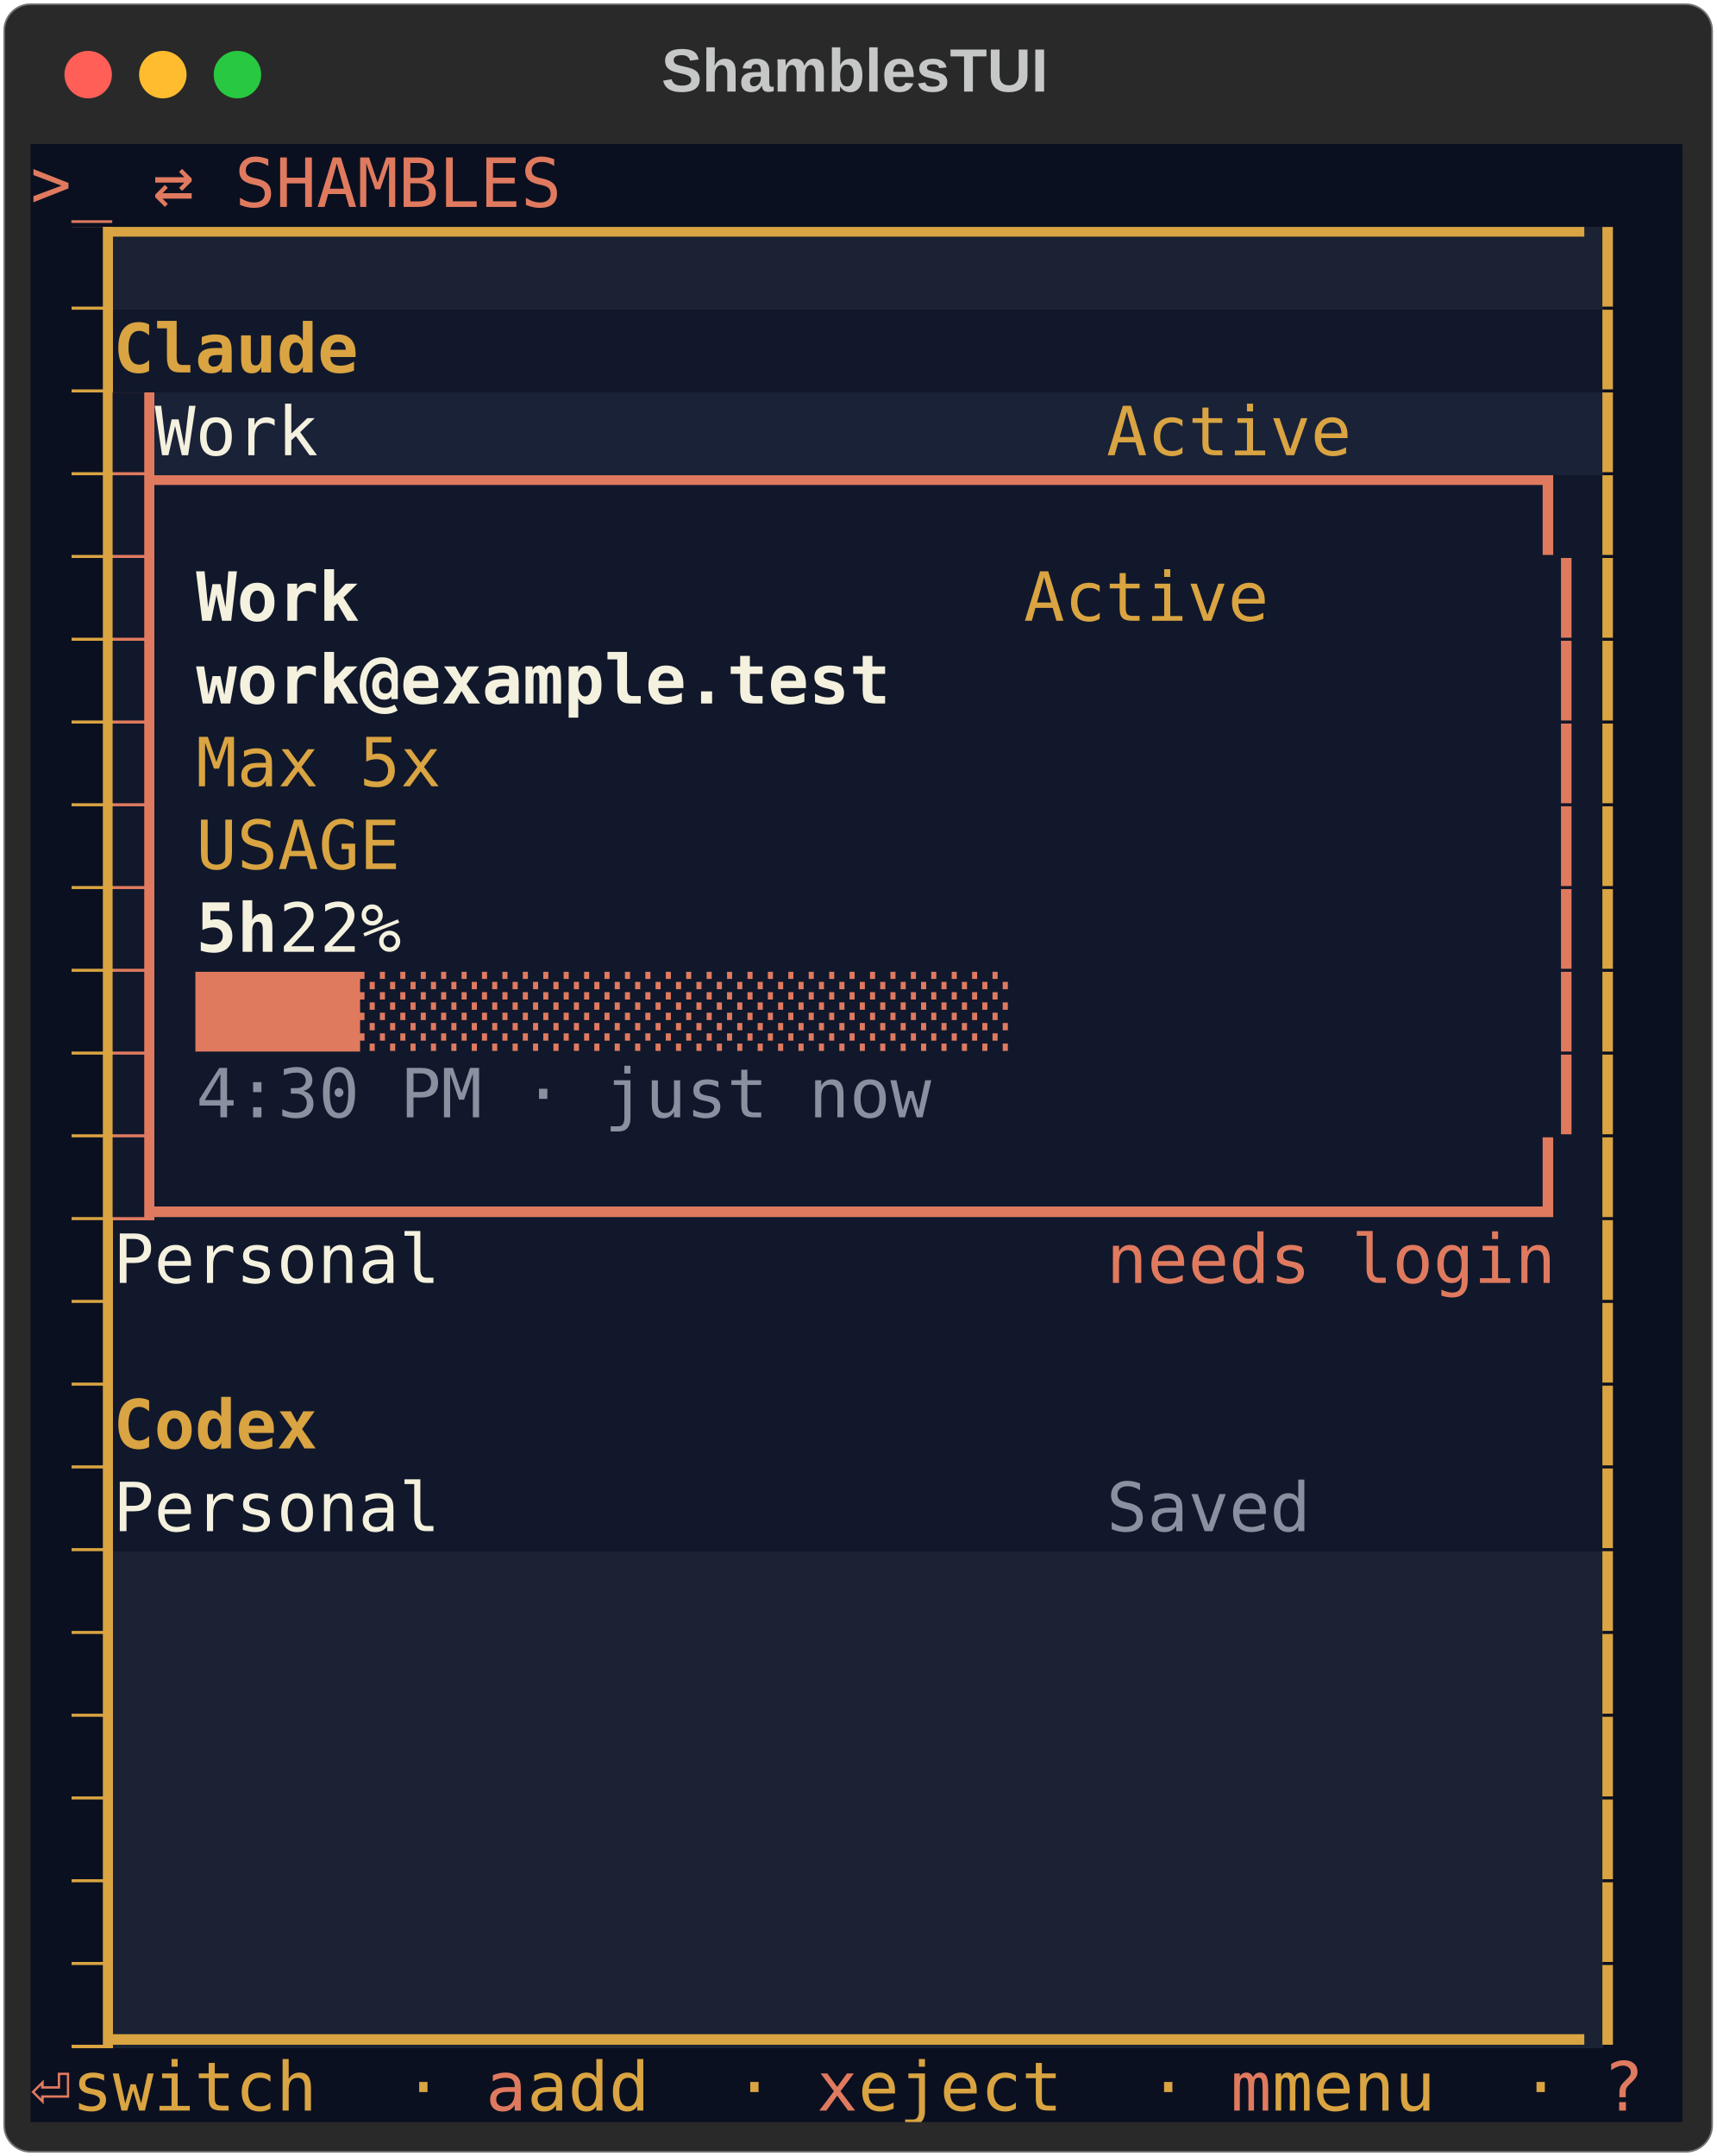
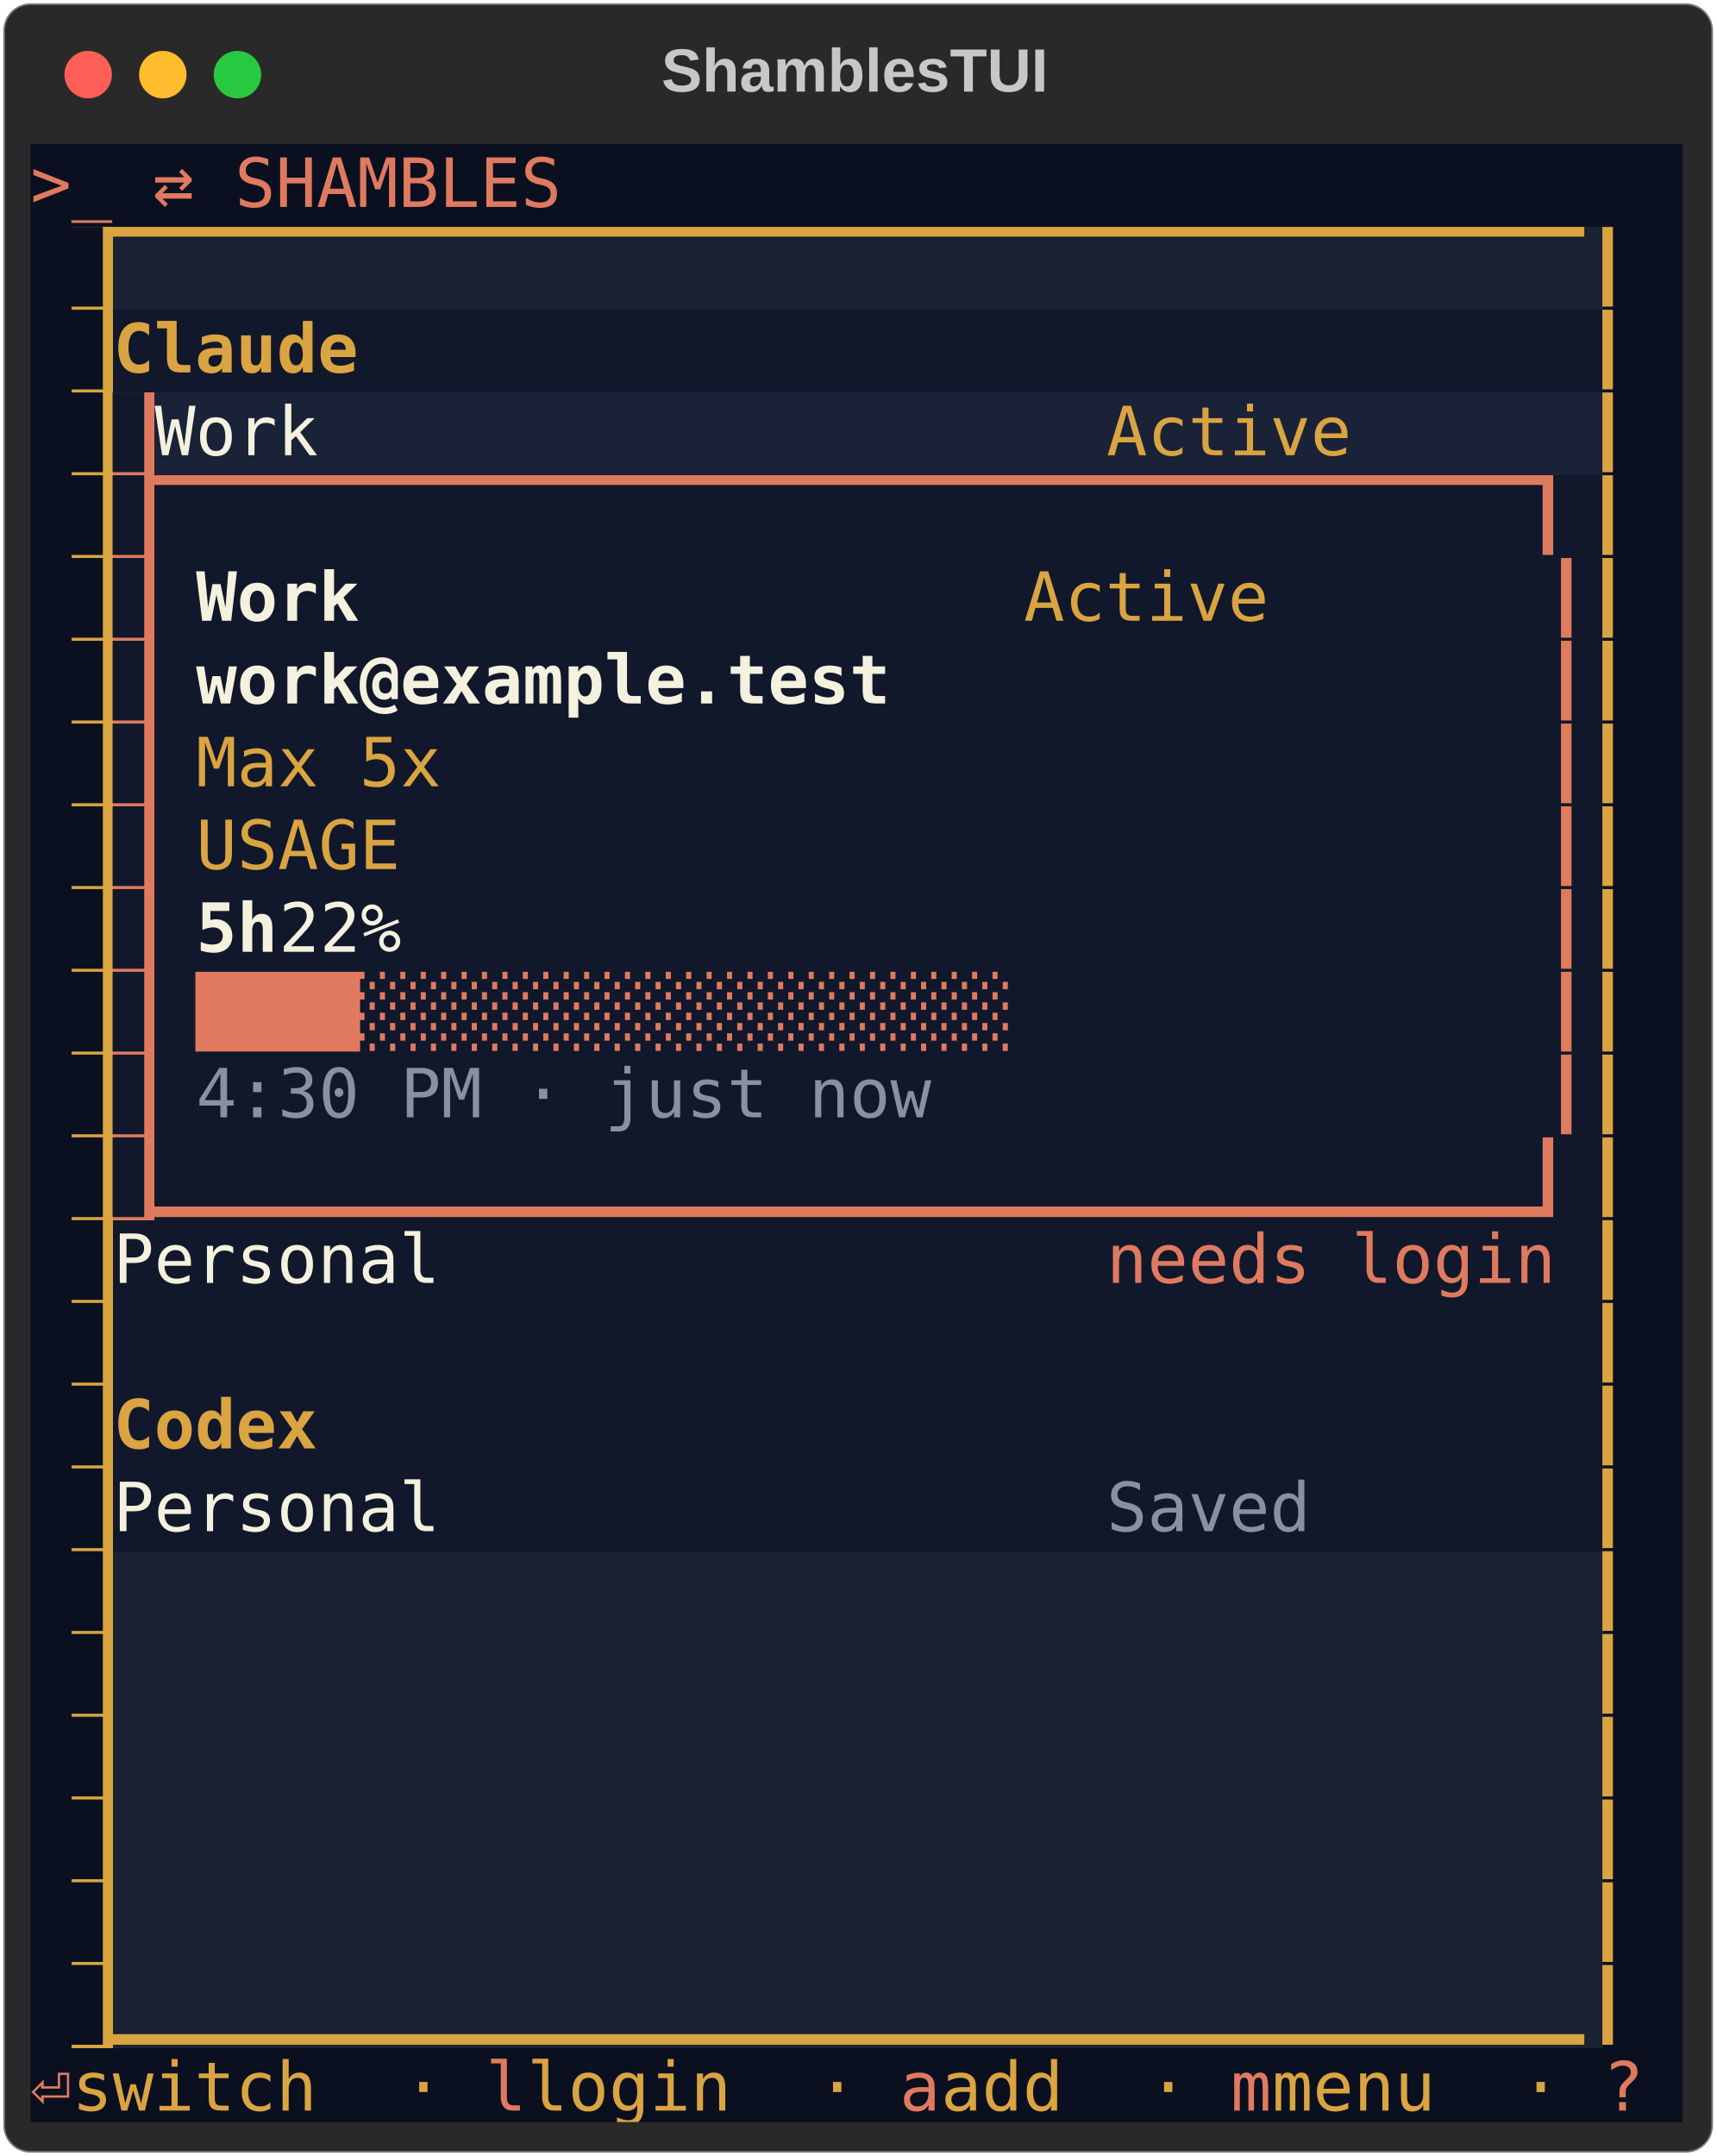
<svg xmlns="http://www.w3.org/2000/svg" class="rich-terminal" viewBox="0 0 506 635.6">
  <style>

    @font-face {
        font-family: "Fira Code";
        src: local("FiraCode-Regular"),
                url("https://cdnjs.cloudflare.com/ajax/libs/firacode/6.2.0/woff2/FiraCode-Regular.woff2") format("woff2"),
                url("https://cdnjs.cloudflare.com/ajax/libs/firacode/6.2.0/woff/FiraCode-Regular.woff") format("woff");
        font-style: normal;
        font-weight: 400;
    }
    @font-face {
        font-family: "Fira Code";
        src: local("FiraCode-Bold"),
                url("https://cdnjs.cloudflare.com/ajax/libs/firacode/6.2.0/woff2/FiraCode-Bold.woff2") format("woff2"),
                url("https://cdnjs.cloudflare.com/ajax/libs/firacode/6.2.0/woff/FiraCode-Bold.woff") format("woff");
        font-style: bold;
        font-weight: 700;
    }

    .terminal-matrix {
        font-family: Fira Code, monospace;
        font-size: 20px;
        line-height: 24.4px;
        font-variant-east-asian: full-width;
    }

    .terminal-title {
        font-size: 18px;
        font-weight: bold;
        font-family: arial;
    }

    .terminal-r1 { fill: #e07a5f }
.terminal-r2 { fill: #c5c8c6 }
.terminal-r3 { fill: #0b1020 }
.terminal-r4 { fill: #d9a441 }
.terminal-r5 { fill: #d9a441;font-weight: bold }
.terminal-r6 { fill: #11182b }
.terminal-r7 { fill: #f4f1de }
.terminal-r8 { fill: #f4f1de;font-weight: bold }
.terminal-r9 { fill: #8b90a0 }
    </style>
  <defs>
    <clipPath id="terminal-clip-terminal">
      <rect x="0" y="0" width="487.0" height="584.6" />
    </clipPath>
    <clipPath id="terminal-line-0">
      <rect x="0" y="1.5" width="488" height="24.65" />
    </clipPath>
    <clipPath id="terminal-line-1">
      <rect x="0" y="25.9" width="488" height="24.65" />
    </clipPath>
    <clipPath id="terminal-line-2">
      <rect x="0" y="50.3" width="488" height="24.65" />
    </clipPath>
    <clipPath id="terminal-line-3">
      <rect x="0" y="74.7" width="488" height="24.65" />
    </clipPath>
    <clipPath id="terminal-line-4">
      <rect x="0" y="99.1" width="488" height="24.65" />
    </clipPath>
    <clipPath id="terminal-line-5">
      <rect x="0" y="123.5" width="488" height="24.65" />
    </clipPath>
    <clipPath id="terminal-line-6">
      <rect x="0" y="147.9" width="488" height="24.65" />
    </clipPath>
    <clipPath id="terminal-line-7">
      <rect x="0" y="172.3" width="488" height="24.65" />
    </clipPath>
    <clipPath id="terminal-line-8">
      <rect x="0" y="196.7" width="488" height="24.65" />
    </clipPath>
    <clipPath id="terminal-line-9">
      <rect x="0" y="221.1" width="488" height="24.65" />
    </clipPath>
    <clipPath id="terminal-line-10">
      <rect x="0" y="245.5" width="488" height="24.65" />
    </clipPath>
    <clipPath id="terminal-line-11">
      <rect x="0" y="269.9" width="488" height="24.65" />
    </clipPath>
    <clipPath id="terminal-line-12">
      <rect x="0" y="294.3" width="488" height="24.65" />
    </clipPath>
    <clipPath id="terminal-line-13">
      <rect x="0" y="318.7" width="488" height="24.65" />
    </clipPath>
    <clipPath id="terminal-line-14">
      <rect x="0" y="343.1" width="488" height="24.65" />
    </clipPath>
    <clipPath id="terminal-line-15">
      <rect x="0" y="367.5" width="488" height="24.65" />
    </clipPath>
    <clipPath id="terminal-line-16">
      <rect x="0" y="391.9" width="488" height="24.65" />
    </clipPath>
    <clipPath id="terminal-line-17">
      <rect x="0" y="416.3" width="488" height="24.65" />
    </clipPath>
    <clipPath id="terminal-line-18">
      <rect x="0" y="440.7" width="488" height="24.65" />
    </clipPath>
    <clipPath id="terminal-line-19">
      <rect x="0" y="465.1" width="488" height="24.65" />
    </clipPath>
    <clipPath id="terminal-line-20">
      <rect x="0" y="489.5" width="488" height="24.65" />
    </clipPath>
    <clipPath id="terminal-line-21">
      <rect x="0" y="513.9" width="488" height="24.65" />
    </clipPath>
    <clipPath id="terminal-line-22">
      <rect x="0" y="538.3" width="488" height="24.65" />
    </clipPath>
  </defs>
  <rect fill="#292929" stroke="rgba(255,255,255,0.35)" stroke-width="1" x="1" y="1" width="504" height="633.6" rx="8" />
  <text class="terminal-title" fill="#c5c8c6" text-anchor="middle" x="252" y="27">ShamblesTUI</text>
  <g transform="translate(26,22)">
    <circle cx="0" cy="0" r="7" fill="#ff5f57" />
    <circle cx="22" cy="0" r="7" fill="#febc2e" />
    <circle cx="44" cy="0" r="7" fill="#28c840" />
  </g>
  <g transform="translate(9, 41)" clip-path="url(#terminal-clip-terminal)">
    <rect fill="#0b1020" x="0" y="1.5" width="158.6" height="24.65" shape-rendering="crispEdges" />
    <rect fill="#0b1020" x="158.6" y="1.5" width="329.4" height="24.65" shape-rendering="crispEdges" />
    <rect fill="#0b1020" x="0" y="25.9" width="12.2" height="24.65" shape-rendering="crispEdges" />
    <rect fill="#d9a441" x="12.2" y="25.9" width="12.2" height="24.65" shape-rendering="crispEdges" />
    <rect fill="#1b2234" x="24.4" y="25.9" width="439.2" height="24.65" shape-rendering="crispEdges" />
    <rect fill="#0b1020" x="463.6" y="25.9" width="12.2" height="24.65" shape-rendering="crispEdges" />
    <rect fill="#0b1020" x="475.8" y="25.9" width="12.2" height="24.65" shape-rendering="crispEdges" />
    <rect fill="#0b1020" x="0" y="50.3" width="12.2" height="24.65" shape-rendering="crispEdges" />
    <rect fill="#d9a441" x="12.2" y="50.3" width="12.2" height="24.65" shape-rendering="crispEdges" />
    <rect fill="#11182b" x="24.4" y="50.3" width="73.2" height="24.65" shape-rendering="crispEdges" />
    <rect fill="#11182b" x="97.6" y="50.3" width="366" height="24.65" shape-rendering="crispEdges" />
    <rect fill="#0b1020" x="463.6" y="50.3" width="12.2" height="24.65" shape-rendering="crispEdges" />
    <rect fill="#0b1020" x="475.8" y="50.3" width="12.2" height="24.65" shape-rendering="crispEdges" />
    <rect fill="#0b1020" x="0" y="74.7" width="12.2" height="24.65" shape-rendering="crispEdges" />
    <rect fill="#d9a441" x="12.2" y="74.7" width="12.2" height="24.65" shape-rendering="crispEdges" />
    <rect fill="#e07a5f" x="24.4" y="74.7" width="12.2" height="24.65" shape-rendering="crispEdges" />
    <rect fill="#1a2238" x="36.6" y="74.7" width="280.6" height="24.65" shape-rendering="crispEdges" />
    <rect fill="#1a2238" x="317.2" y="74.7" width="146.4" height="24.65" shape-rendering="crispEdges" />
    <rect fill="#0b1020" x="463.6" y="74.7" width="12.2" height="24.65" shape-rendering="crispEdges" />
    <rect fill="#0b1020" x="475.8" y="74.7" width="12.2" height="24.65" shape-rendering="crispEdges" />
    <rect fill="#0b1020" x="0" y="99.1" width="12.2" height="24.65" shape-rendering="crispEdges" />
    <rect fill="#d9a441" x="12.2" y="99.1" width="12.2" height="24.65" shape-rendering="crispEdges" />
    <rect fill="#e07a5f" x="24.4" y="99.1" width="12.2" height="24.65" shape-rendering="crispEdges" />
    <rect fill="#11182b" x="36.6" y="99.1" width="427" height="24.65" shape-rendering="crispEdges" />
    <rect fill="#0b1020" x="463.6" y="99.1" width="12.2" height="24.65" shape-rendering="crispEdges" />
    <rect fill="#0b1020" x="475.8" y="99.1" width="12.2" height="24.65" shape-rendering="crispEdges" />
    <rect fill="#0b1020" x="0" y="123.5" width="12.2" height="24.65" shape-rendering="crispEdges" />
    <rect fill="#d9a441" x="12.2" y="123.5" width="12.2" height="24.65" shape-rendering="crispEdges" />
    <rect fill="#e07a5f" x="24.4" y="123.5" width="12.2" height="24.65" shape-rendering="crispEdges" />
    <rect fill="#11182b" x="36.6" y="123.5" width="12.2" height="24.65" shape-rendering="crispEdges" />
    <rect fill="#11182b" x="48.8" y="123.5" width="244" height="24.65" shape-rendering="crispEdges" />
    <rect fill="#11182b" x="292.8" y="123.5" width="146.4" height="24.65" shape-rendering="crispEdges" />
    <rect fill="#11182b" x="439.2" y="123.5" width="12.2" height="24.65" shape-rendering="crispEdges" />
    <rect fill="#11182b" x="451.4" y="123.5" width="12.2" height="24.65" shape-rendering="crispEdges" />
    <rect fill="#0b1020" x="463.6" y="123.5" width="12.2" height="24.65" shape-rendering="crispEdges" />
    <rect fill="#0b1020" x="475.8" y="123.5" width="12.2" height="24.65" shape-rendering="crispEdges" />
    <rect fill="#0b1020" x="0" y="147.9" width="12.2" height="24.65" shape-rendering="crispEdges" />
    <rect fill="#d9a441" x="12.2" y="147.9" width="12.2" height="24.65" shape-rendering="crispEdges" />
    <rect fill="#e07a5f" x="24.4" y="147.9" width="12.2" height="24.65" shape-rendering="crispEdges" />
    <rect fill="#11182b" x="36.6" y="147.9" width="12.2" height="24.65" shape-rendering="crispEdges" />
    <rect fill="#11182b" x="48.8" y="147.9" width="390.4" height="24.65" shape-rendering="crispEdges" />
    <rect fill="#11182b" x="439.2" y="147.9" width="12.2" height="24.65" shape-rendering="crispEdges" />
    <rect fill="#11182b" x="451.4" y="147.9" width="12.2" height="24.65" shape-rendering="crispEdges" />
    <rect fill="#0b1020" x="463.6" y="147.9" width="12.2" height="24.65" shape-rendering="crispEdges" />
    <rect fill="#0b1020" x="475.8" y="147.9" width="12.2" height="24.65" shape-rendering="crispEdges" />
    <rect fill="#0b1020" x="0" y="172.3" width="12.2" height="24.65" shape-rendering="crispEdges" />
    <rect fill="#d9a441" x="12.2" y="172.3" width="12.2" height="24.65" shape-rendering="crispEdges" />
    <rect fill="#e07a5f" x="24.4" y="172.3" width="12.2" height="24.65" shape-rendering="crispEdges" />
    <rect fill="#11182b" x="36.6" y="172.3" width="12.2" height="24.65" shape-rendering="crispEdges" />
    <rect fill="#11182b" x="48.8" y="172.3" width="390.4" height="24.65" shape-rendering="crispEdges" />
    <rect fill="#11182b" x="439.2" y="172.3" width="12.2" height="24.65" shape-rendering="crispEdges" />
    <rect fill="#11182b" x="451.4" y="172.3" width="12.2" height="24.65" shape-rendering="crispEdges" />
    <rect fill="#0b1020" x="463.6" y="172.3" width="12.2" height="24.65" shape-rendering="crispEdges" />
    <rect fill="#0b1020" x="475.8" y="172.3" width="12.2" height="24.65" shape-rendering="crispEdges" />
    <rect fill="#0b1020" x="0" y="196.7" width="12.2" height="24.65" shape-rendering="crispEdges" />
    <rect fill="#d9a441" x="12.2" y="196.7" width="12.2" height="24.65" shape-rendering="crispEdges" />
    <rect fill="#e07a5f" x="24.4" y="196.7" width="12.2" height="24.65" shape-rendering="crispEdges" />
    <rect fill="#11182b" x="36.6" y="196.7" width="12.2" height="24.65" shape-rendering="crispEdges" />
    <rect fill="#11182b" x="48.8" y="196.7" width="390.4" height="24.65" shape-rendering="crispEdges" />
    <rect fill="#11182b" x="439.2" y="196.7" width="12.2" height="24.65" shape-rendering="crispEdges" />
    <rect fill="#11182b" x="451.4" y="196.7" width="12.2" height="24.65" shape-rendering="crispEdges" />
    <rect fill="#0b1020" x="463.6" y="196.7" width="12.2" height="24.65" shape-rendering="crispEdges" />
    <rect fill="#0b1020" x="475.8" y="196.7" width="12.2" height="24.65" shape-rendering="crispEdges" />
    <rect fill="#0b1020" x="0" y="221.1" width="12.2" height="24.65" shape-rendering="crispEdges" />
    <rect fill="#d9a441" x="12.2" y="221.1" width="12.2" height="24.65" shape-rendering="crispEdges" />
    <rect fill="#e07a5f" x="24.4" y="221.1" width="12.2" height="24.65" shape-rendering="crispEdges" />
    <rect fill="#11182b" x="36.6" y="221.1" width="12.2" height="24.65" shape-rendering="crispEdges" />
    <rect fill="#11182b" x="48.8" y="221.1" width="24.4" height="24.65" shape-rendering="crispEdges" />
    <rect fill="#11182b" x="73.2" y="221.1" width="366" height="24.65" shape-rendering="crispEdges" />
    <rect fill="#11182b" x="439.2" y="221.1" width="12.2" height="24.65" shape-rendering="crispEdges" />
    <rect fill="#11182b" x="451.4" y="221.1" width="12.2" height="24.65" shape-rendering="crispEdges" />
    <rect fill="#0b1020" x="463.6" y="221.1" width="12.2" height="24.65" shape-rendering="crispEdges" />
    <rect fill="#0b1020" x="475.8" y="221.1" width="12.2" height="24.65" shape-rendering="crispEdges" />
    <rect fill="#0b1020" x="0" y="245.5" width="12.2" height="24.65" shape-rendering="crispEdges" />
    <rect fill="#d9a441" x="12.2" y="245.5" width="12.2" height="24.65" shape-rendering="crispEdges" />
    <rect fill="#e07a5f" x="24.4" y="245.5" width="12.2" height="24.65" shape-rendering="crispEdges" />
    <rect fill="#11182b" x="36.6" y="245.5" width="12.2" height="24.65" shape-rendering="crispEdges" />
    <rect fill="#11182b" x="48.8" y="245.5" width="390.4" height="24.65" shape-rendering="crispEdges" />
    <rect fill="#11182b" x="439.2" y="245.5" width="12.2" height="24.65" shape-rendering="crispEdges" />
    <rect fill="#11182b" x="451.4" y="245.5" width="12.2" height="24.65" shape-rendering="crispEdges" />
    <rect fill="#0b1020" x="463.6" y="245.5" width="12.2" height="24.65" shape-rendering="crispEdges" />
    <rect fill="#0b1020" x="475.8" y="245.5" width="12.2" height="24.65" shape-rendering="crispEdges" />
    <rect fill="#0b1020" x="0" y="269.9" width="12.2" height="24.65" shape-rendering="crispEdges" />
    <rect fill="#d9a441" x="12.2" y="269.9" width="12.2" height="24.65" shape-rendering="crispEdges" />
    <rect fill="#e07a5f" x="24.4" y="269.9" width="12.2" height="24.65" shape-rendering="crispEdges" />
    <rect fill="#11182b" x="36.6" y="269.9" width="12.2" height="24.65" shape-rendering="crispEdges" />
    <rect fill="#11182b" x="48.8" y="269.9" width="390.4" height="24.65" shape-rendering="crispEdges" />
    <rect fill="#11182b" x="439.2" y="269.9" width="12.2" height="24.65" shape-rendering="crispEdges" />
    <rect fill="#11182b" x="451.4" y="269.9" width="12.2" height="24.65" shape-rendering="crispEdges" />
    <rect fill="#0b1020" x="463.6" y="269.9" width="12.2" height="24.65" shape-rendering="crispEdges" />
    <rect fill="#0b1020" x="475.8" y="269.9" width="12.2" height="24.65" shape-rendering="crispEdges" />
    <rect fill="#0b1020" x="0" y="294.3" width="12.2" height="24.65" shape-rendering="crispEdges" />
    <rect fill="#d9a441" x="12.2" y="294.3" width="12.2" height="24.65" shape-rendering="crispEdges" />
    <rect fill="#e07a5f" x="24.4" y="294.3" width="12.2" height="24.65" shape-rendering="crispEdges" />
    <rect fill="#11182b" x="36.6" y="294.3" width="427" height="24.65" shape-rendering="crispEdges" />
    <rect fill="#0b1020" x="463.6" y="294.3" width="12.2" height="24.65" shape-rendering="crispEdges" />
    <rect fill="#0b1020" x="475.8" y="294.3" width="12.2" height="24.65" shape-rendering="crispEdges" />
    <rect fill="#0b1020" x="0" y="318.7" width="12.2" height="24.65" shape-rendering="crispEdges" />
    <rect fill="#d9a441" x="12.2" y="318.7" width="12.2" height="24.65" shape-rendering="crispEdges" />
    <rect fill="#11182b" x="24.4" y="318.7" width="292.8" height="24.65" shape-rendering="crispEdges" />
    <rect fill="#11182b" x="317.2" y="318.7" width="146.4" height="24.65" shape-rendering="crispEdges" />
    <rect fill="#0b1020" x="463.6" y="318.7" width="12.2" height="24.65" shape-rendering="crispEdges" />
    <rect fill="#0b1020" x="475.8" y="318.7" width="12.2" height="24.65" shape-rendering="crispEdges" />
    <rect fill="#0b1020" x="0" y="343.1" width="12.2" height="24.65" shape-rendering="crispEdges" />
    <rect fill="#d9a441" x="12.2" y="343.1" width="12.2" height="24.65" shape-rendering="crispEdges" />
    <rect fill="#11182b" x="24.4" y="343.1" width="439.2" height="24.65" shape-rendering="crispEdges" />
    <rect fill="#0b1020" x="463.6" y="343.1" width="12.2" height="24.65" shape-rendering="crispEdges" />
    <rect fill="#0b1020" x="475.8" y="343.1" width="12.2" height="24.65" shape-rendering="crispEdges" />
    <rect fill="#0b1020" x="0" y="367.5" width="12.2" height="24.65" shape-rendering="crispEdges" />
    <rect fill="#d9a441" x="12.2" y="367.5" width="12.2" height="24.65" shape-rendering="crispEdges" />
    <rect fill="#11182b" x="24.4" y="367.5" width="61" height="24.65" shape-rendering="crispEdges" />
    <rect fill="#11182b" x="85.4" y="367.5" width="378.2" height="24.65" shape-rendering="crispEdges" />
    <rect fill="#0b1020" x="463.6" y="367.5" width="12.2" height="24.65" shape-rendering="crispEdges" />
    <rect fill="#0b1020" x="475.8" y="367.5" width="12.2" height="24.65" shape-rendering="crispEdges" />
    <rect fill="#0b1020" x="0" y="391.9" width="12.2" height="24.65" shape-rendering="crispEdges" />
    <rect fill="#d9a441" x="12.2" y="391.9" width="12.2" height="24.65" shape-rendering="crispEdges" />
    <rect fill="#11182b" x="24.4" y="391.9" width="292.8" height="24.65" shape-rendering="crispEdges" />
    <rect fill="#11182b" x="317.2" y="391.9" width="146.4" height="24.65" shape-rendering="crispEdges" />
    <rect fill="#0b1020" x="463.6" y="391.9" width="12.2" height="24.65" shape-rendering="crispEdges" />
    <rect fill="#0b1020" x="475.8" y="391.9" width="12.2" height="24.65" shape-rendering="crispEdges" />
    <rect fill="#0b1020" x="0" y="416.3" width="12.2" height="24.65" shape-rendering="crispEdges" />
    <rect fill="#d9a441" x="12.2" y="416.3" width="12.2" height="24.65" shape-rendering="crispEdges" />
    <rect fill="#1b2234" x="24.4" y="416.3" width="439.2" height="24.65" shape-rendering="crispEdges" />
    <rect fill="#0b1020" x="463.6" y="416.3" width="12.2" height="24.65" shape-rendering="crispEdges" />
    <rect fill="#0b1020" x="475.8" y="416.3" width="12.2" height="24.65" shape-rendering="crispEdges" />
    <rect fill="#0b1020" x="0" y="440.7" width="12.2" height="24.65" shape-rendering="crispEdges" />
    <rect fill="#d9a441" x="12.2" y="440.7" width="12.2" height="24.65" shape-rendering="crispEdges" />
    <rect fill="#1b2234" x="24.4" y="440.7" width="439.2" height="24.65" shape-rendering="crispEdges" />
    <rect fill="#0b1020" x="463.6" y="440.7" width="12.2" height="24.65" shape-rendering="crispEdges" />
    <rect fill="#0b1020" x="475.8" y="440.7" width="12.2" height="24.65" shape-rendering="crispEdges" />
    <rect fill="#0b1020" x="0" y="465.1" width="12.2" height="24.65" shape-rendering="crispEdges" />
    <rect fill="#d9a441" x="12.2" y="465.1" width="12.2" height="24.65" shape-rendering="crispEdges" />
    <rect fill="#1b2234" x="24.4" y="465.1" width="439.2" height="24.65" shape-rendering="crispEdges" />
    <rect fill="#0b1020" x="463.6" y="465.1" width="12.2" height="24.65" shape-rendering="crispEdges" />
    <rect fill="#0b1020" x="475.8" y="465.1" width="12.2" height="24.65" shape-rendering="crispEdges" />
    <rect fill="#0b1020" x="0" y="489.5" width="12.2" height="24.65" shape-rendering="crispEdges" />
    <rect fill="#d9a441" x="12.2" y="489.5" width="12.2" height="24.65" shape-rendering="crispEdges" />
    <rect fill="#1b2234" x="24.4" y="489.5" width="439.2" height="24.65" shape-rendering="crispEdges" />
    <rect fill="#0b1020" x="463.6" y="489.5" width="12.2" height="24.65" shape-rendering="crispEdges" />
    <rect fill="#0b1020" x="475.8" y="489.5" width="12.2" height="24.65" shape-rendering="crispEdges" />
    <rect fill="#0b1020" x="0" y="513.9" width="12.2" height="24.65" shape-rendering="crispEdges" />
    <rect fill="#d9a441" x="12.2" y="513.9" width="12.2" height="24.65" shape-rendering="crispEdges" />
    <rect fill="#1b2234" x="24.4" y="513.9" width="439.2" height="24.65" shape-rendering="crispEdges" />
    <rect fill="#0b1020" x="463.6" y="513.9" width="12.2" height="24.65" shape-rendering="crispEdges" />
    <rect fill="#0b1020" x="475.8" y="513.9" width="12.2" height="24.65" shape-rendering="crispEdges" />
    <rect fill="#0b1020" x="0" y="538.3" width="12.2" height="24.65" shape-rendering="crispEdges" />
    <rect fill="#d9a441" x="12.2" y="538.3" width="12.2" height="24.65" shape-rendering="crispEdges" />
    <rect fill="#1b2234" x="24.4" y="538.3" width="439.2" height="24.65" shape-rendering="crispEdges" />
    <rect fill="#0b1020" x="463.6" y="538.3" width="12.2" height="24.65" shape-rendering="crispEdges" />
    <rect fill="#0b1020" x="475.8" y="538.3" width="12.2" height="24.65" shape-rendering="crispEdges" />
    <rect fill="#0b1020" x="0" y="562.7" width="12.2" height="24.65" shape-rendering="crispEdges" />
    <rect fill="#0b1020" x="12.2" y="562.7" width="97.6" height="24.65" shape-rendering="crispEdges" />
    <rect fill="#0b1020" x="109.8" y="562.7" width="12.2" height="24.65" shape-rendering="crispEdges" />
    <rect fill="#0b1020" x="122" y="562.7" width="12.2" height="24.65" shape-rendering="crispEdges" />
    <rect fill="#0b1020" x="134.2" y="562.7" width="12.2" height="24.65" shape-rendering="crispEdges" />
-     <rect fill="#0b1020" x="146.4" y="562.7" width="61" height="24.65" shape-rendering="crispEdges" />
-     <rect fill="#0b1020" x="207.4" y="562.7" width="12.2" height="24.65" shape-rendering="crispEdges" />
-     <rect fill="#0b1020" x="219.6" y="562.7" width="12.2" height="24.65" shape-rendering="crispEdges" />
+     <rect fill="#0b1020" x="146.4" y="562.7" width="85.4" height="24.65" shape-rendering="crispEdges" />
    <rect fill="#0b1020" x="231.8" y="562.7" width="12.2" height="24.65" shape-rendering="crispEdges" />
-     <rect fill="#0b1020" x="244" y="562.7" width="85.4" height="24.65" shape-rendering="crispEdges" />
+     <rect fill="#0b1020" x="244" y="562.7" width="12.2" height="24.65" shape-rendering="crispEdges" />
+     <rect fill="#0b1020" x="256.2" y="562.7" width="12.2" height="24.65" shape-rendering="crispEdges" />
+     <rect fill="#0b1020" x="268.4" y="562.7" width="61" height="24.65" shape-rendering="crispEdges" />
    <rect fill="#0b1020" x="329.4" y="562.7" width="12.2" height="24.65" shape-rendering="crispEdges" />
    <rect fill="#0b1020" x="341.6" y="562.7" width="12.2" height="24.65" shape-rendering="crispEdges" />
    <rect fill="#0b1020" x="353.8" y="562.7" width="12.2" height="24.65" shape-rendering="crispEdges" />
    <rect fill="#0b1020" x="366" y="562.7" width="73.2" height="24.65" shape-rendering="crispEdges" />
    <rect fill="#0b1020" x="439.2" y="562.7" width="12.2" height="24.65" shape-rendering="crispEdges" />
    <rect fill="#0b1020" x="451.4" y="562.7" width="12.2" height="24.65" shape-rendering="crispEdges" />
    <rect fill="#0b1020" x="463.6" y="562.7" width="12.2" height="24.65" shape-rendering="crispEdges" />
    <rect fill="#0b1020" x="475.8" y="562.7" width="12.2" height="24.65" shape-rendering="crispEdges" />
    <g class="terminal-matrix">
      <text class="terminal-r1" x="0" y="20" textLength="158.6" clip-path="url(#terminal-line-0)">&gt;_ ⇄ SHAMBLES</text>
      <text class="terminal-r2" x="488" y="20" textLength="12.2" clip-path="url(#terminal-line-0)">
</text>
      <text class="terminal-r3" x="12.2" y="44.4" textLength="12.2" clip-path="url(#terminal-line-1)">▊</text>
      <text class="terminal-r4" x="24.4" y="44.4" textLength="439.2" clip-path="url(#terminal-line-1)">▔▔▔▔▔▔▔▔▔▔▔▔▔▔▔▔▔▔▔▔▔▔▔▔▔▔▔▔▔▔▔▔▔▔▔▔</text>
      <text class="terminal-r4" x="463.6" y="44.4" textLength="12.2" clip-path="url(#terminal-line-1)">▎</text>
      <text class="terminal-r2" x="488" y="44.4" textLength="12.2" clip-path="url(#terminal-line-1)">
</text>
      <text class="terminal-r3" x="12.2" y="68.8" textLength="12.2" clip-path="url(#terminal-line-2)">▊</text>
      <text class="terminal-r5" x="24.4" y="68.8" textLength="73.2" clip-path="url(#terminal-line-2)">Claude</text>
      <text class="terminal-r4" x="463.6" y="68.8" textLength="12.2" clip-path="url(#terminal-line-2)">▎</text>
      <text class="terminal-r2" x="488" y="68.8" textLength="12.2" clip-path="url(#terminal-line-2)">
</text>
      <text class="terminal-r3" x="12.2" y="93.2" textLength="12.2" clip-path="url(#terminal-line-3)">▊</text>
      <text class="terminal-r6" x="24.4" y="93.2" textLength="12.2" clip-path="url(#terminal-line-3)">▊</text>
      <text class="terminal-r7" x="36.6" y="93.2" textLength="280.6" clip-path="url(#terminal-line-3)">Work                   </text>
      <text class="terminal-r4" x="317.2" y="93.2" textLength="146.4" clip-path="url(#terminal-line-3)">      Active</text>
      <text class="terminal-r4" x="463.6" y="93.2" textLength="12.2" clip-path="url(#terminal-line-3)">▎</text>
      <text class="terminal-r2" x="488" y="93.2" textLength="12.2" clip-path="url(#terminal-line-3)">
</text>
      <text class="terminal-r3" x="12.2" y="117.6" textLength="12.2" clip-path="url(#terminal-line-4)">▊</text>
      <text class="terminal-r6" x="24.4" y="117.6" textLength="12.2" clip-path="url(#terminal-line-4)">▊</text>
      <text class="terminal-r1" x="36.6" y="117.6" textLength="427" clip-path="url(#terminal-line-4)">▔▔▔▔▔▔▔▔▔▔▔▔▔▔▔▔▔▔▔▔▔▔▔▔▔▔▔▔▔▔▔▔▔▔▎</text>
      <text class="terminal-r4" x="463.6" y="117.6" textLength="12.2" clip-path="url(#terminal-line-4)">▎</text>
      <text class="terminal-r2" x="488" y="117.6" textLength="12.2" clip-path="url(#terminal-line-4)">
</text>
      <text class="terminal-r3" x="12.2" y="142" textLength="12.2" clip-path="url(#terminal-line-5)">▊</text>
      <text class="terminal-r6" x="24.4" y="142" textLength="12.2" clip-path="url(#terminal-line-5)">▊</text>
      <text class="terminal-r8" x="48.8" y="142" textLength="244" clip-path="url(#terminal-line-5)">Work                </text>
      <text class="terminal-r4" x="292.8" y="142" textLength="146.4" clip-path="url(#terminal-line-5)">      Active</text>
      <text class="terminal-r1" x="451.4" y="142" textLength="12.2" clip-path="url(#terminal-line-5)">▎</text>
      <text class="terminal-r4" x="463.6" y="142" textLength="12.2" clip-path="url(#terminal-line-5)">▎</text>
      <text class="terminal-r2" x="488" y="142" textLength="12.2" clip-path="url(#terminal-line-5)">
</text>
      <text class="terminal-r3" x="12.2" y="166.4" textLength="12.2" clip-path="url(#terminal-line-6)">▊</text>
      <text class="terminal-r6" x="24.4" y="166.4" textLength="12.2" clip-path="url(#terminal-line-6)">▊</text>
      <text class="terminal-r8" x="48.8" y="166.4" textLength="390.4" clip-path="url(#terminal-line-6)">work@example.test               </text>
      <text class="terminal-r1" x="451.4" y="166.4" textLength="12.2" clip-path="url(#terminal-line-6)">▎</text>
      <text class="terminal-r4" x="463.6" y="166.4" textLength="12.2" clip-path="url(#terminal-line-6)">▎</text>
      <text class="terminal-r2" x="488" y="166.4" textLength="12.2" clip-path="url(#terminal-line-6)">
</text>
      <text class="terminal-r3" x="12.2" y="190.8" textLength="12.2" clip-path="url(#terminal-line-7)">▊</text>
      <text class="terminal-r6" x="24.4" y="190.8" textLength="12.2" clip-path="url(#terminal-line-7)">▊</text>
      <text class="terminal-r4" x="48.8" y="190.8" textLength="390.4" clip-path="url(#terminal-line-7)">Max 5x                          </text>
      <text class="terminal-r1" x="451.4" y="190.8" textLength="12.2" clip-path="url(#terminal-line-7)">▎</text>
      <text class="terminal-r4" x="463.6" y="190.8" textLength="12.2" clip-path="url(#terminal-line-7)">▎</text>
      <text class="terminal-r2" x="488" y="190.8" textLength="12.2" clip-path="url(#terminal-line-7)">
</text>
      <text class="terminal-r3" x="12.2" y="215.2" textLength="12.2" clip-path="url(#terminal-line-8)">▊</text>
      <text class="terminal-r6" x="24.4" y="215.2" textLength="12.2" clip-path="url(#terminal-line-8)">▊</text>
      <text class="terminal-r4" x="48.8" y="215.2" textLength="390.4" clip-path="url(#terminal-line-8)">USAGE                           </text>
      <text class="terminal-r1" x="451.4" y="215.2" textLength="12.2" clip-path="url(#terminal-line-8)">▎</text>
      <text class="terminal-r4" x="463.6" y="215.2" textLength="12.2" clip-path="url(#terminal-line-8)">▎</text>
      <text class="terminal-r2" x="488" y="215.2" textLength="12.2" clip-path="url(#terminal-line-8)">
</text>
      <text class="terminal-r3" x="12.2" y="239.6" textLength="12.2" clip-path="url(#terminal-line-9)">▊</text>
      <text class="terminal-r6" x="24.4" y="239.6" textLength="12.2" clip-path="url(#terminal-line-9)">▊</text>
      <text class="terminal-r8" x="48.8" y="239.6" textLength="24.4" clip-path="url(#terminal-line-9)">5h</text>
      <text class="terminal-r7" x="73.2" y="239.6" textLength="366" clip-path="url(#terminal-line-9)">  22%                         </text>
      <text class="terminal-r1" x="451.4" y="239.6" textLength="12.2" clip-path="url(#terminal-line-9)">▎</text>
      <text class="terminal-r4" x="463.6" y="239.6" textLength="12.2" clip-path="url(#terminal-line-9)">▎</text>
      <text class="terminal-r2" x="488" y="239.6" textLength="12.2" clip-path="url(#terminal-line-9)">
</text>
      <text class="terminal-r3" x="12.2" y="264" textLength="12.2" clip-path="url(#terminal-line-10)">▊</text>
      <text class="terminal-r6" x="24.4" y="264" textLength="12.2" clip-path="url(#terminal-line-10)">▊</text>
      <text class="terminal-r1" x="48.8" y="264" textLength="390.4" clip-path="url(#terminal-line-10)">████░░░░░░░░░░░░░░░░            </text>
      <text class="terminal-r1" x="451.4" y="264" textLength="12.2" clip-path="url(#terminal-line-10)">▎</text>
      <text class="terminal-r4" x="463.6" y="264" textLength="12.2" clip-path="url(#terminal-line-10)">▎</text>
      <text class="terminal-r2" x="488" y="264" textLength="12.2" clip-path="url(#terminal-line-10)">
</text>
      <text class="terminal-r3" x="12.2" y="288.4" textLength="12.2" clip-path="url(#terminal-line-11)">▊</text>
      <text class="terminal-r6" x="24.4" y="288.4" textLength="12.2" clip-path="url(#terminal-line-11)">▊</text>
      <text class="terminal-r9" x="48.8" y="288.4" textLength="390.4" clip-path="url(#terminal-line-11)">4:30 PM · just now              </text>
      <text class="terminal-r1" x="451.4" y="288.4" textLength="12.2" clip-path="url(#terminal-line-11)">▎</text>
      <text class="terminal-r4" x="463.6" y="288.4" textLength="12.2" clip-path="url(#terminal-line-11)">▎</text>
      <text class="terminal-r2" x="488" y="288.4" textLength="12.2" clip-path="url(#terminal-line-11)">
</text>
      <text class="terminal-r3" x="12.2" y="312.8" textLength="12.2" clip-path="url(#terminal-line-12)">▊</text>
      <text class="terminal-r6" x="24.4" y="312.8" textLength="12.2" clip-path="url(#terminal-line-12)">▊</text>
      <text class="terminal-r1" x="36.6" y="312.8" textLength="427" clip-path="url(#terminal-line-12)">▁▁▁▁▁▁▁▁▁▁▁▁▁▁▁▁▁▁▁▁▁▁▁▁▁▁▁▁▁▁▁▁▁▁▎</text>
      <text class="terminal-r4" x="463.6" y="312.8" textLength="12.2" clip-path="url(#terminal-line-12)">▎</text>
      <text class="terminal-r2" x="488" y="312.8" textLength="12.2" clip-path="url(#terminal-line-12)">
</text>
      <text class="terminal-r3" x="12.2" y="337.2" textLength="12.2" clip-path="url(#terminal-line-13)">▊</text>
      <text class="terminal-r7" x="24.4" y="337.2" textLength="292.8" clip-path="url(#terminal-line-13)">Personal                </text>
      <text class="terminal-r1" x="317.2" y="337.2" textLength="146.4" clip-path="url(#terminal-line-13)"> needs login</text>
      <text class="terminal-r4" x="463.6" y="337.2" textLength="12.2" clip-path="url(#terminal-line-13)">▎</text>
      <text class="terminal-r2" x="488" y="337.2" textLength="12.2" clip-path="url(#terminal-line-13)">
</text>
      <text class="terminal-r3" x="12.2" y="361.6" textLength="12.2" clip-path="url(#terminal-line-14)">▊</text>
      <text class="terminal-r4" x="463.6" y="361.6" textLength="12.2" clip-path="url(#terminal-line-14)">▎</text>
      <text class="terminal-r2" x="488" y="361.6" textLength="12.2" clip-path="url(#terminal-line-14)">
</text>
      <text class="terminal-r3" x="12.2" y="386" textLength="12.2" clip-path="url(#terminal-line-15)">▊</text>
      <text class="terminal-r5" x="24.4" y="386" textLength="61" clip-path="url(#terminal-line-15)">Codex</text>
      <text class="terminal-r4" x="463.6" y="386" textLength="12.2" clip-path="url(#terminal-line-15)">▎</text>
      <text class="terminal-r2" x="488" y="386" textLength="12.2" clip-path="url(#terminal-line-15)">
</text>
      <text class="terminal-r3" x="12.2" y="410.4" textLength="12.2" clip-path="url(#terminal-line-16)">▊</text>
      <text class="terminal-r7" x="24.4" y="410.4" textLength="292.8" clip-path="url(#terminal-line-16)">Personal                </text>
      <text class="terminal-r9" x="317.2" y="410.4" textLength="146.4" clip-path="url(#terminal-line-16)">       Saved</text>
      <text class="terminal-r4" x="463.6" y="410.4" textLength="12.2" clip-path="url(#terminal-line-16)">▎</text>
      <text class="terminal-r2" x="488" y="410.4" textLength="12.2" clip-path="url(#terminal-line-16)">
</text>
      <text class="terminal-r3" x="12.2" y="434.8" textLength="12.2" clip-path="url(#terminal-line-17)">▊</text>
      <text class="terminal-r4" x="463.6" y="434.8" textLength="12.2" clip-path="url(#terminal-line-17)">▎</text>
      <text class="terminal-r2" x="488" y="434.8" textLength="12.2" clip-path="url(#terminal-line-17)">
</text>
      <text class="terminal-r3" x="12.2" y="459.2" textLength="12.2" clip-path="url(#terminal-line-18)">▊</text>
      <text class="terminal-r4" x="463.6" y="459.2" textLength="12.2" clip-path="url(#terminal-line-18)">▎</text>
      <text class="terminal-r2" x="488" y="459.2" textLength="12.2" clip-path="url(#terminal-line-18)">
</text>
      <text class="terminal-r3" x="12.2" y="483.6" textLength="12.2" clip-path="url(#terminal-line-19)">▊</text>
      <text class="terminal-r4" x="463.6" y="483.6" textLength="12.2" clip-path="url(#terminal-line-19)">▎</text>
      <text class="terminal-r2" x="488" y="483.6" textLength="12.2" clip-path="url(#terminal-line-19)">
</text>
      <text class="terminal-r3" x="12.2" y="508" textLength="12.2" clip-path="url(#terminal-line-20)">▊</text>
      <text class="terminal-r4" x="463.6" y="508" textLength="12.2" clip-path="url(#terminal-line-20)">▎</text>
      <text class="terminal-r2" x="488" y="508" textLength="12.2" clip-path="url(#terminal-line-20)">
</text>
      <text class="terminal-r3" x="12.2" y="532.4" textLength="12.2" clip-path="url(#terminal-line-21)">▊</text>
      <text class="terminal-r4" x="463.6" y="532.4" textLength="12.2" clip-path="url(#terminal-line-21)">▎</text>
      <text class="terminal-r2" x="488" y="532.4" textLength="12.2" clip-path="url(#terminal-line-21)">
</text>
      <text class="terminal-r3" x="12.2" y="556.8" textLength="12.2" clip-path="url(#terminal-line-22)">▊</text>
      <text class="terminal-r4" x="24.4" y="556.8" textLength="439.2" clip-path="url(#terminal-line-22)">▁▁▁▁▁▁▁▁▁▁▁▁▁▁▁▁▁▁▁▁▁▁▁▁▁▁▁▁▁▁▁▁▁▁▁▁</text>
      <text class="terminal-r4" x="463.6" y="556.8" textLength="12.2" clip-path="url(#terminal-line-22)">▎</text>
      <text class="terminal-r2" x="488" y="556.8" textLength="12.2" clip-path="url(#terminal-line-22)">
</text>
      <text class="terminal-r1" x="0" y="581.2" textLength="12.2" clip-path="url(#terminal-line-23)">⏎</text>
      <text class="terminal-r4" x="12.2" y="581.2" textLength="97.6" clip-path="url(#terminal-line-23)"> switch </text>
      <text class="terminal-r4" x="109.8" y="581.2" textLength="12.2" clip-path="url(#terminal-line-23)">·</text>
-       <text class="terminal-r1" x="134.2" y="581.2" textLength="12.2" clip-path="url(#terminal-line-23)">a</text>
-       <text class="terminal-r4" x="146.4" y="581.2" textLength="61" clip-path="url(#terminal-line-23)"> add </text>
-       <text class="terminal-r4" x="207.4" y="581.2" textLength="12.2" clip-path="url(#terminal-line-23)">·</text>
-       <text class="terminal-r1" x="231.8" y="581.2" textLength="12.2" clip-path="url(#terminal-line-23)">x</text>
-       <text class="terminal-r4" x="244" y="581.2" textLength="85.4" clip-path="url(#terminal-line-23)"> eject </text>
+       <text class="terminal-r1" x="134.2" y="581.2" textLength="12.2" clip-path="url(#terminal-line-23)">l</text>
+       <text class="terminal-r4" x="146.4" y="581.2" textLength="85.4" clip-path="url(#terminal-line-23)"> login </text>
+       <text class="terminal-r4" x="231.8" y="581.2" textLength="12.2" clip-path="url(#terminal-line-23)">·</text>
+       <text class="terminal-r1" x="256.2" y="581.2" textLength="12.2" clip-path="url(#terminal-line-23)">a</text>
+       <text class="terminal-r4" x="268.4" y="581.2" textLength="61" clip-path="url(#terminal-line-23)"> add </text>
      <text class="terminal-r4" x="329.4" y="581.2" textLength="12.2" clip-path="url(#terminal-line-23)">·</text>
      <text class="terminal-r1" x="353.8" y="581.2" textLength="12.2" clip-path="url(#terminal-line-23)">m</text>
      <text class="terminal-r4" x="366" y="581.2" textLength="73.2" clip-path="url(#terminal-line-23)"> menu </text>
      <text class="terminal-r4" x="439.2" y="581.2" textLength="12.2" clip-path="url(#terminal-line-23)">·</text>
      <text class="terminal-r1" x="463.6" y="581.2" textLength="12.2" clip-path="url(#terminal-line-23)">?</text>
    </g>
  </g>
</svg>
